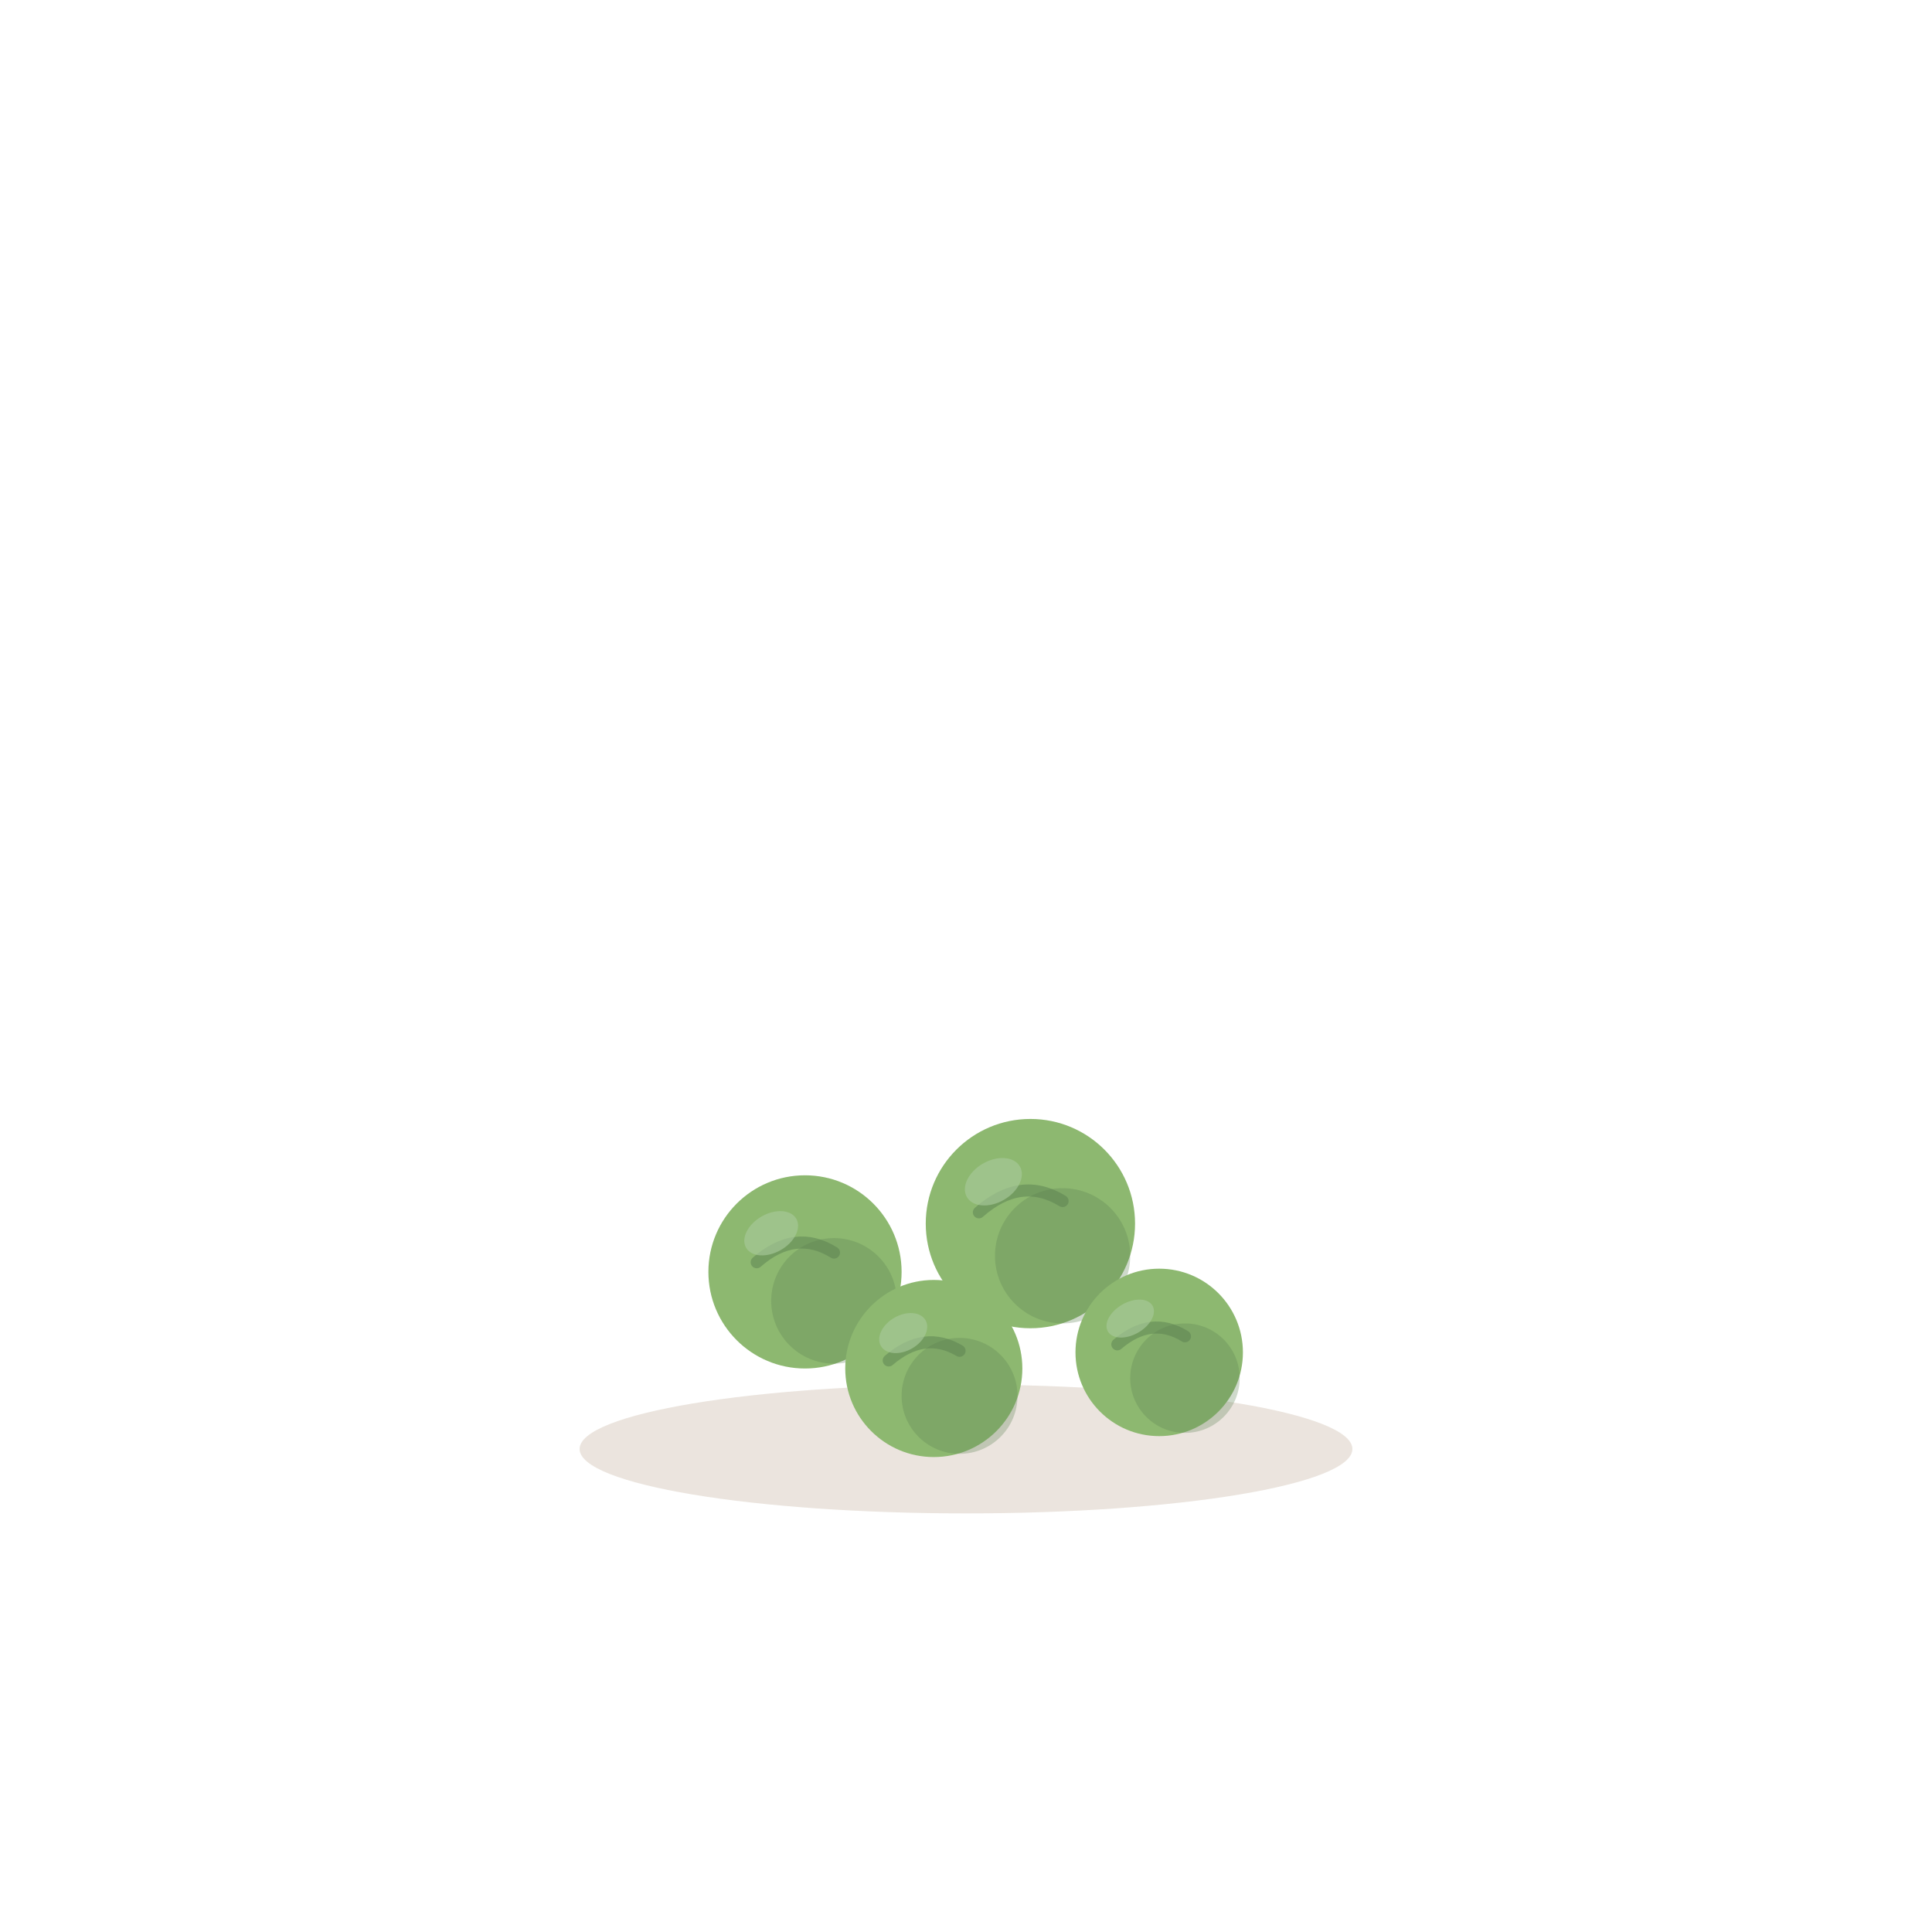
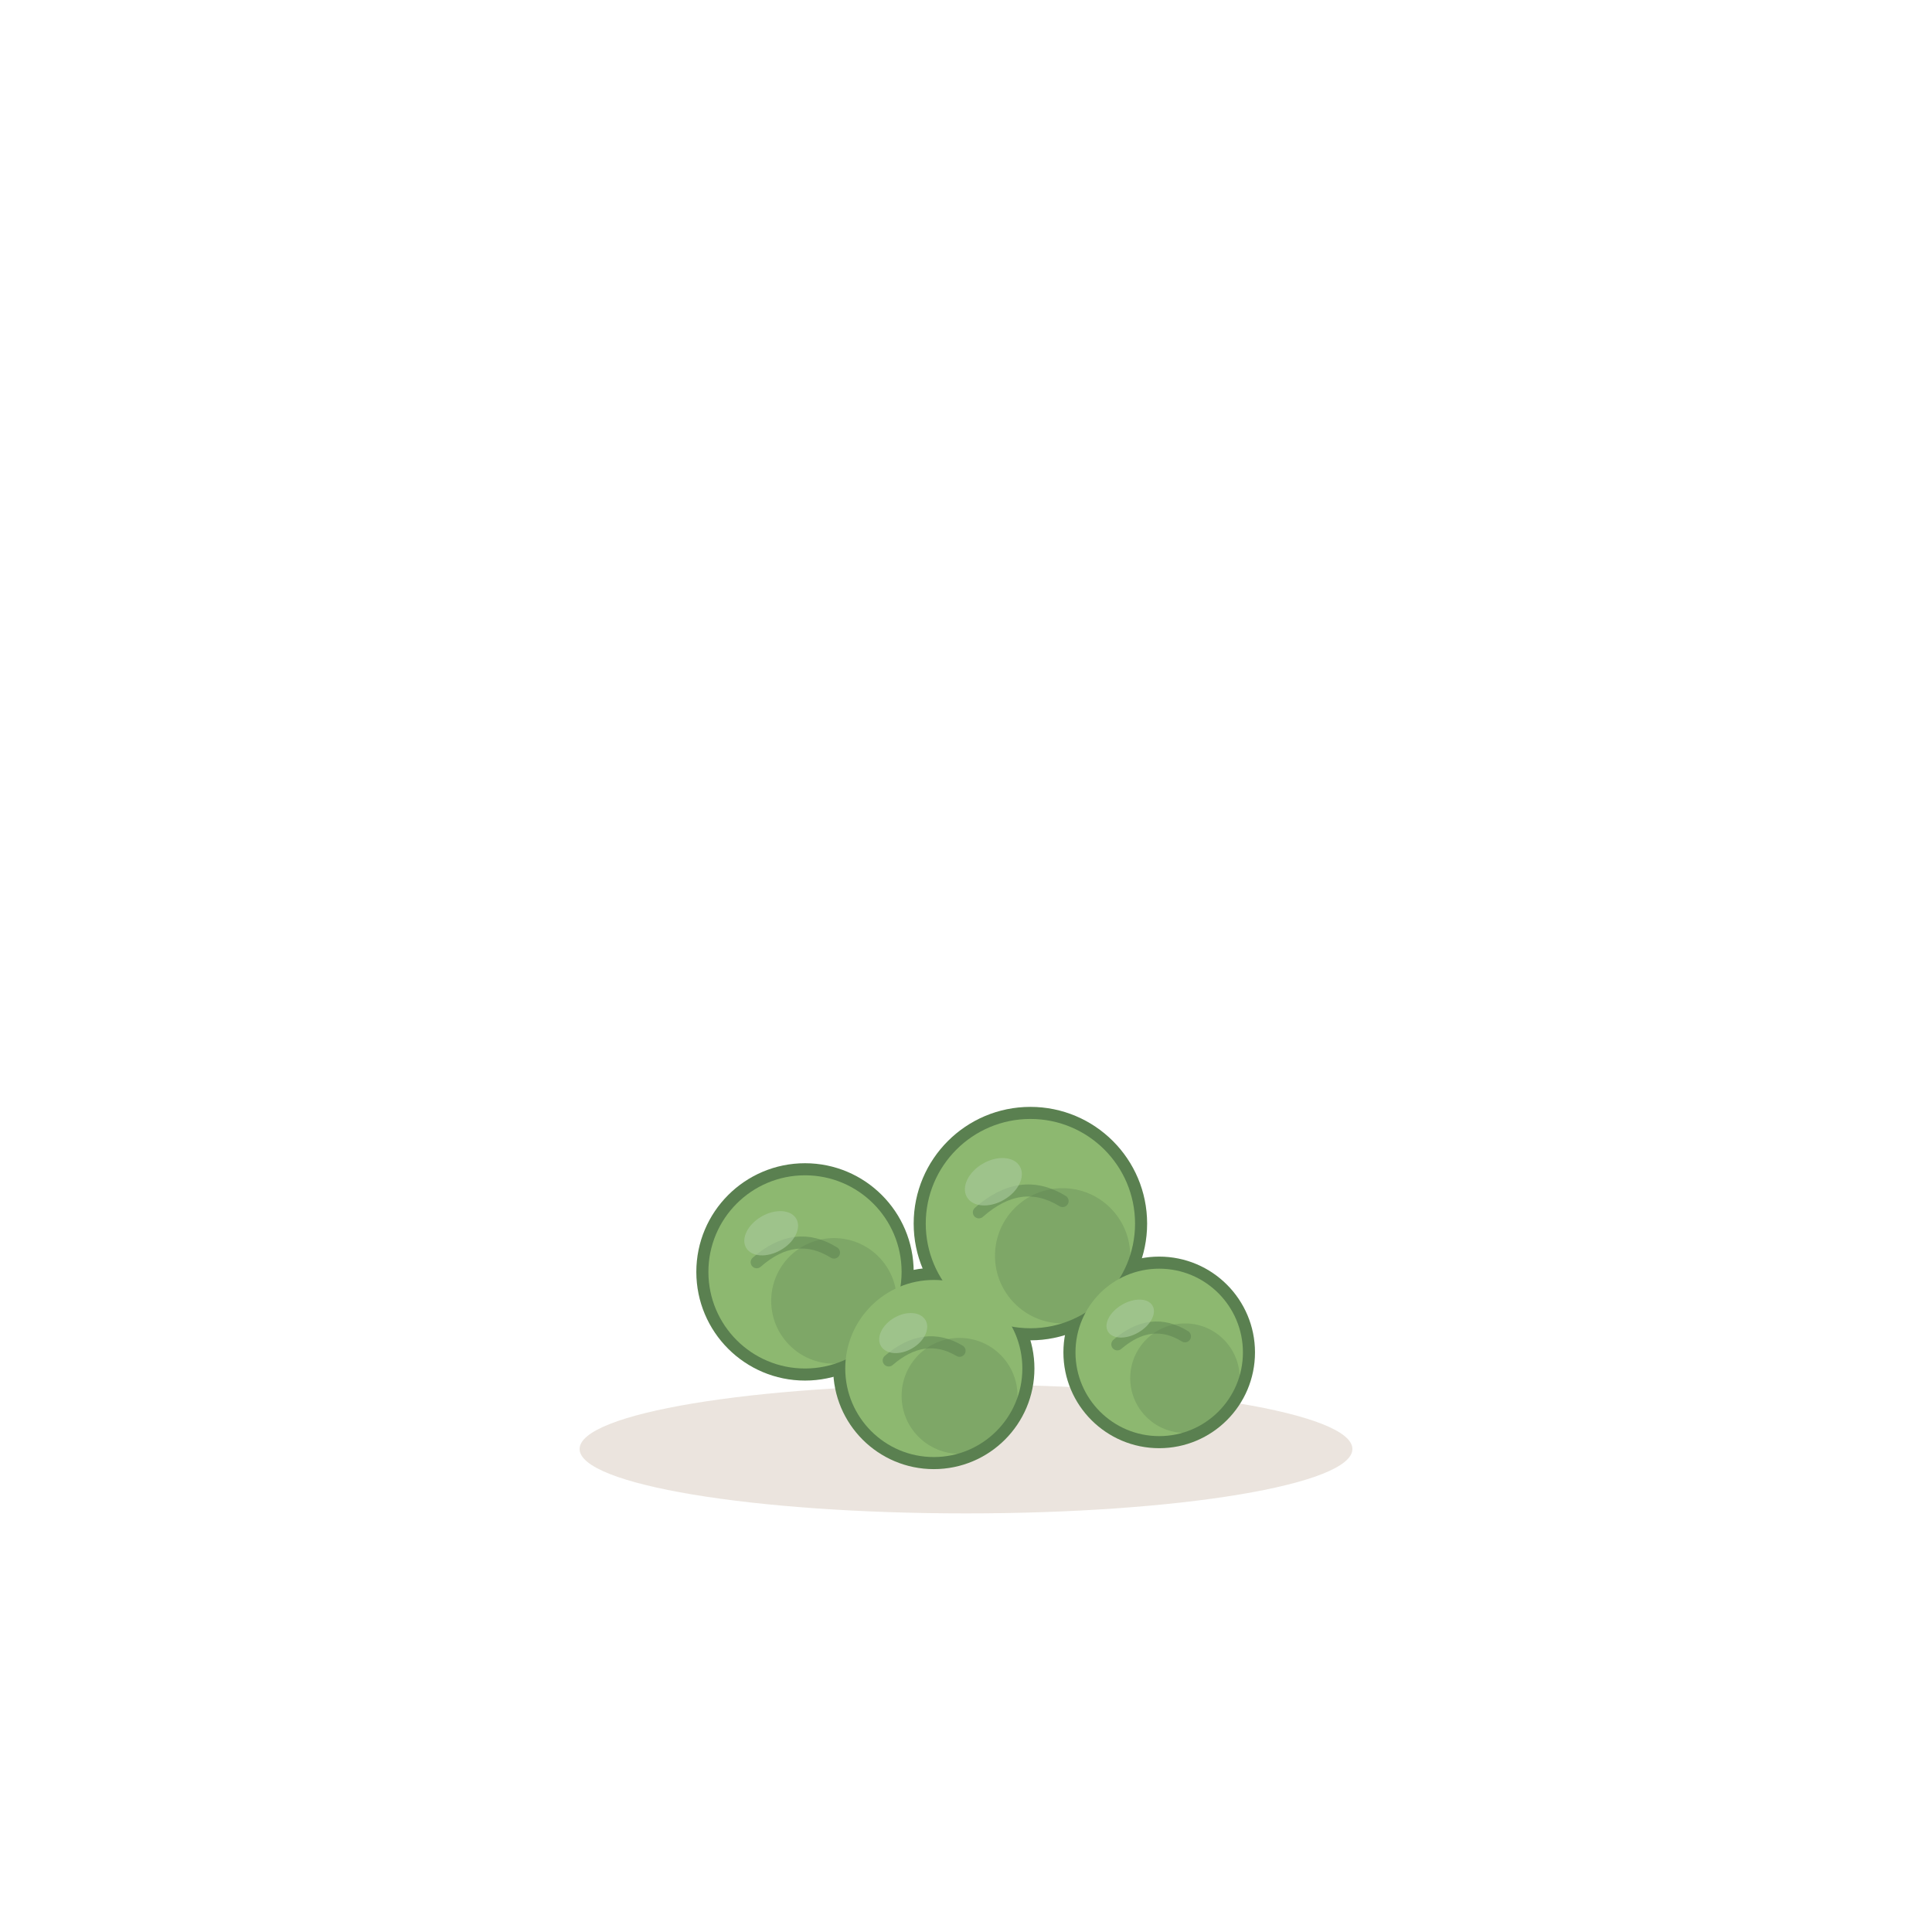
<svg xmlns="http://www.w3.org/2000/svg" viewBox="0 0 120 120">
-   <ellipse cx="60" cy="90" fill="#9A7A58" opacity=".2" rx="24" ry="4" />
-   <circle cx="50" cy="79" r="6" fill="#8DB870" />
-   <circle cx="51.8" cy="80.8" r="3.9" fill="#5A8050" opacity=".3" />
-   <path fill="none" stroke="#5A8050" stroke-linecap="round" stroke-linejoin="round" stroke-width=".75" d="M47 78.4q2.4-2.1 4.8-.6" opacity=".5" />
-   <ellipse cx="47.9" cy="76.6" fill="#A8C99A" opacity=".65" rx="1.8" ry="1.2" transform="rotate(-30 47.9 76.6)" />
-   <circle cx="64" cy="76" r="6.5" fill="#8DB870" />
-   <circle cx="66" cy="78" r="4.2" fill="#5A8050" opacity=".3" />
-   <path fill="none" stroke="#5A8050" stroke-linecap="round" stroke-linejoin="round" stroke-width=".75" d="M60.8 75.3q2.6-2.3 5.2-.7" opacity=".5" />
-   <ellipse cx="61.7" cy="73.4" fill="#A8C99A" opacity=".65" rx="1.9" ry="1.3" transform="rotate(-30 61.7 73.4)" />
-   <circle cx="58" cy="85" r="5.5" fill="#8DB870" />
-   <circle cx="59.6" cy="86.7" r="3.6" fill="#5A8050" opacity=".3" />
-   <path fill="none" stroke="#5A8050" stroke-linecap="round" stroke-linejoin="round" stroke-width=".75" d="M55.2 84.5q2.2-1.9 4.4-.6" opacity=".5" />
-   <ellipse cx="56.1" cy="82.8" fill="#A8C99A" opacity=".65" rx="1.6" ry="1.1" transform="rotate(-30 56.1 82.8)" />
-   <circle cx="72" cy="84" r="5.2" fill="#8DB870" />
-   <circle cx="73.6" cy="85.6" r="3.4" fill="#5A8050" opacity=".3" />
-   <path fill="none" stroke="#5A8050" stroke-linecap="round" stroke-linejoin="round" stroke-width=".75" d="M69.4 83.5q2.1-1.8 4.2-.5" opacity=".5" />
-   <ellipse cx="70.2" cy="81.9" fill="#A8C99A" opacity=".65" rx="1.6" ry="1" transform="rotate(-30 70.2 81.9)" />
+   <ellipse cx="60" cy="90" fill="#9a7a58" opacity=".2" rx="24" ry="4" />
+   <g fill="#5a8050" stroke="#5a8050" stroke-linecap="round" stroke-linejoin="round" stroke-width="1.5" data-role="silhouette-stroke">
+     <circle cx="50" cy="79" r="6" />
+     <circle cx="64" cy="76" r="6.5" />
+     <circle cx="58" cy="85" r="5.5" />
+     <circle cx="72" cy="84" r="5.2" />
+   </g>
+   <circle cx="50" cy="79" r="6" fill="#8db870" />
+   <circle cx="51.8" cy="80.8" r="3.9" fill="#5a8050" opacity=".3" />
+   <path fill="none" stroke="#5a8050" stroke-linecap="round" stroke-linejoin="round" stroke-width=".75" d="M47 78.4q2.4-2.1 4.8-.6" opacity=".5" />
+   <ellipse cx="47.9" cy="76.6" fill="#a8c99a" opacity=".65" rx="1.8" ry="1.2" transform="rotate(-30 47.9 76.6)" />
+   <circle cx="64" cy="76" r="6.5" fill="#8db870" />
+   <circle cx="66" cy="78" r="4.2" fill="#5a8050" opacity=".3" />
+   <path fill="none" stroke="#5a8050" stroke-linecap="round" stroke-linejoin="round" stroke-width=".75" d="M60.8 75.3q2.6-2.3 5.2-.7" opacity=".5" />
+   <ellipse cx="61.7" cy="73.4" fill="#a8c99a" opacity=".65" rx="1.9" ry="1.3" transform="rotate(-30 61.7 73.4)" />
+   <circle cx="58" cy="85" r="5.5" fill="#8db870" />
+   <circle cx="59.6" cy="86.7" r="3.6" fill="#5a8050" opacity=".3" />
+   <path fill="none" stroke="#5a8050" stroke-linecap="round" stroke-linejoin="round" stroke-width=".75" d="M55.2 84.5q2.2-1.9 4.4-.6" opacity=".5" />
+   <ellipse cx="56.1" cy="82.8" fill="#a8c99a" opacity=".65" rx="1.6" ry="1.1" transform="rotate(-30 56.1 82.8)" />
+   <circle cx="72" cy="84" r="5.2" fill="#8db870" />
+   <circle cx="73.6" cy="85.6" r="3.4" fill="#5a8050" opacity=".3" />
+   <path fill="none" stroke="#5a8050" stroke-linecap="round" stroke-linejoin="round" stroke-width=".75" d="M69.4 83.5q2.1-1.8 4.2-.5" opacity=".5" />
+   <ellipse cx="70.2" cy="81.9" fill="#a8c99a" opacity=".65" rx="1.6" ry="1" transform="rotate(-30 70.2 81.9)" />
</svg>
